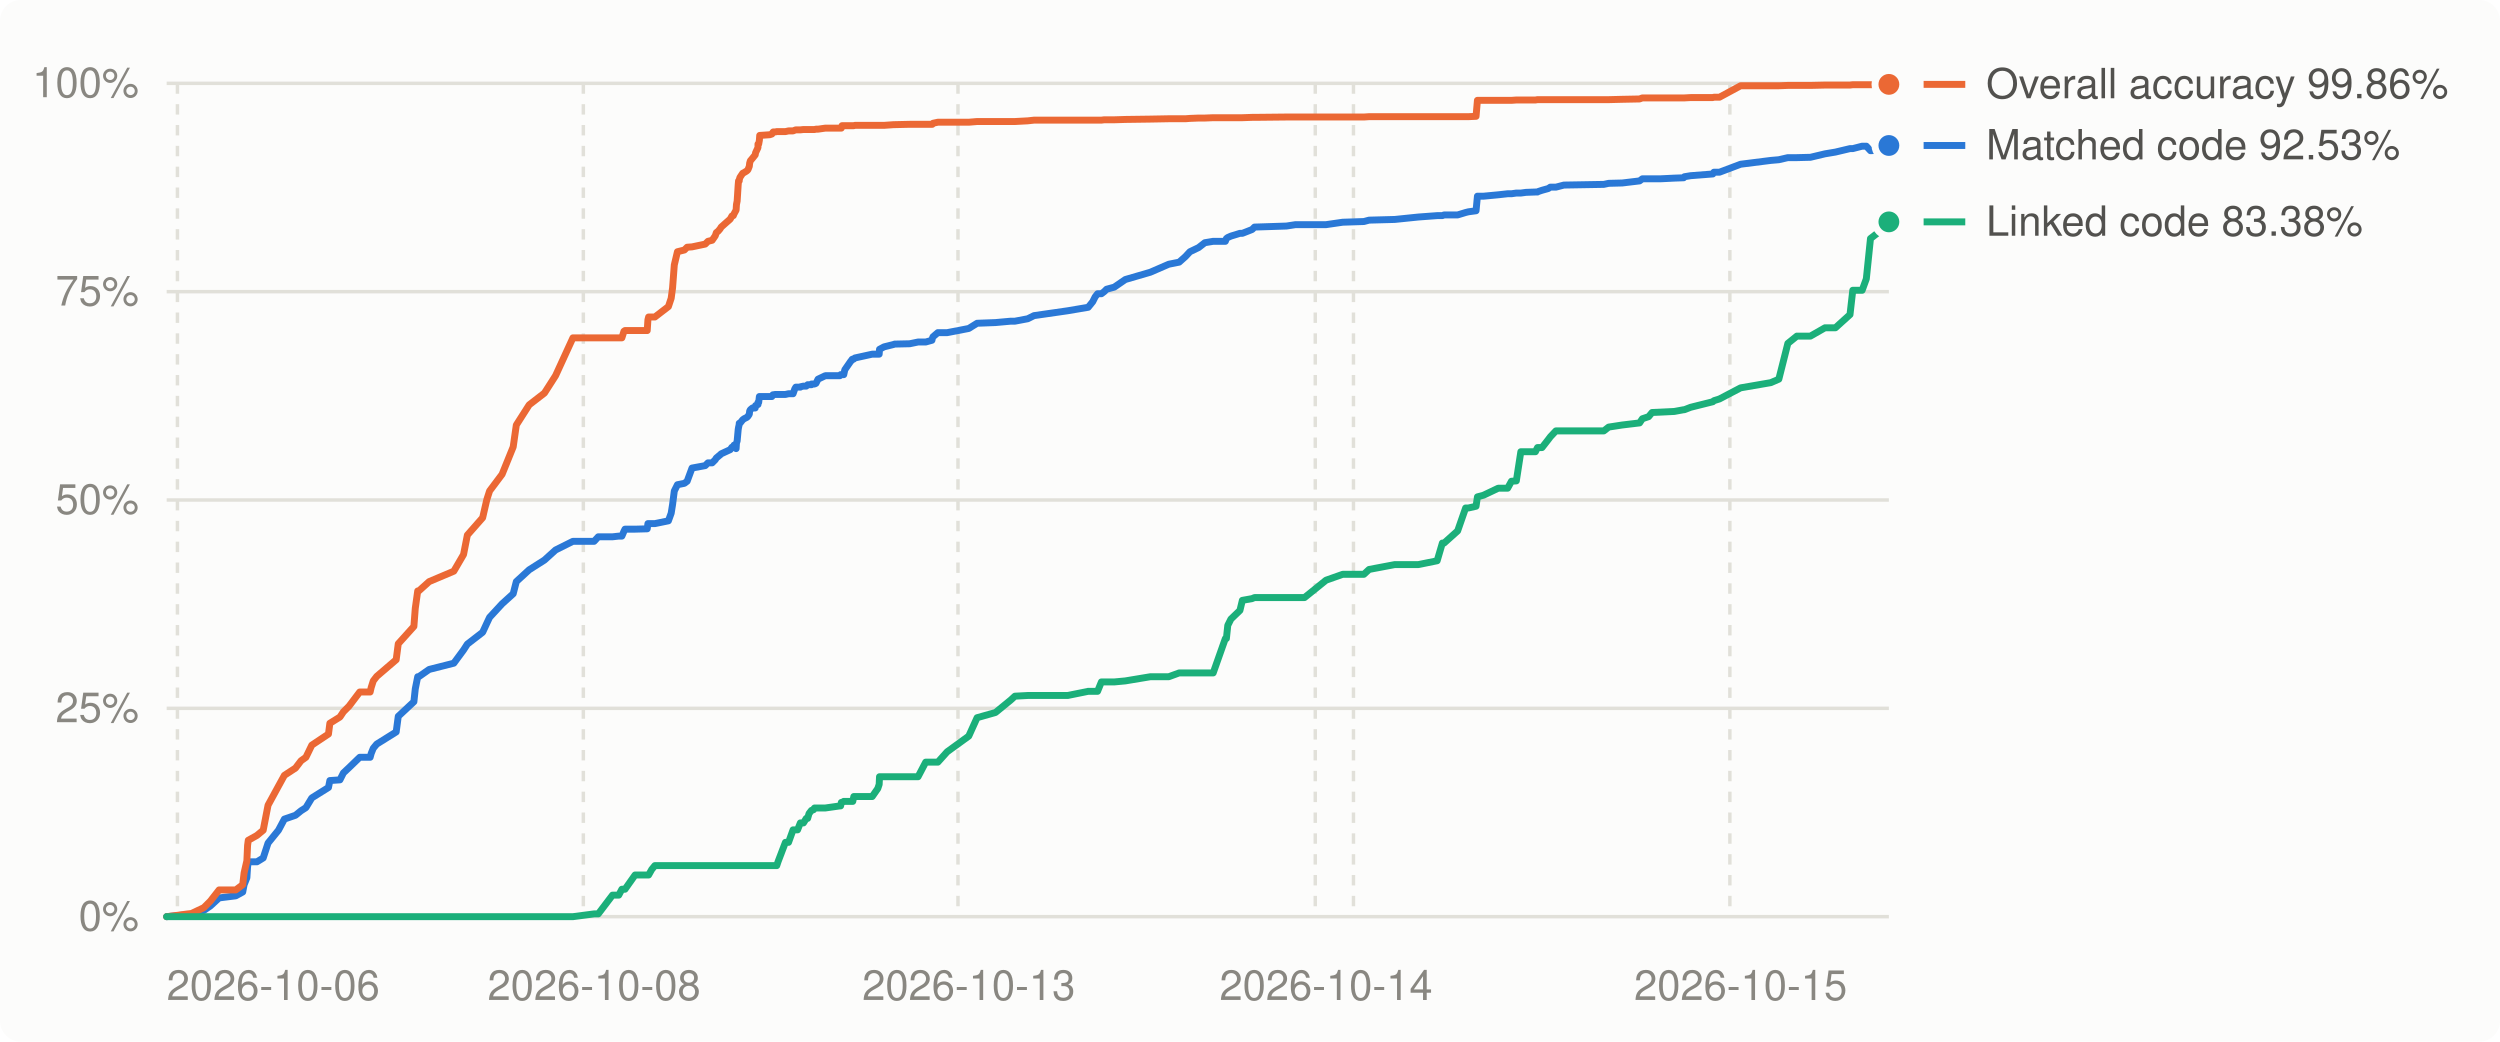
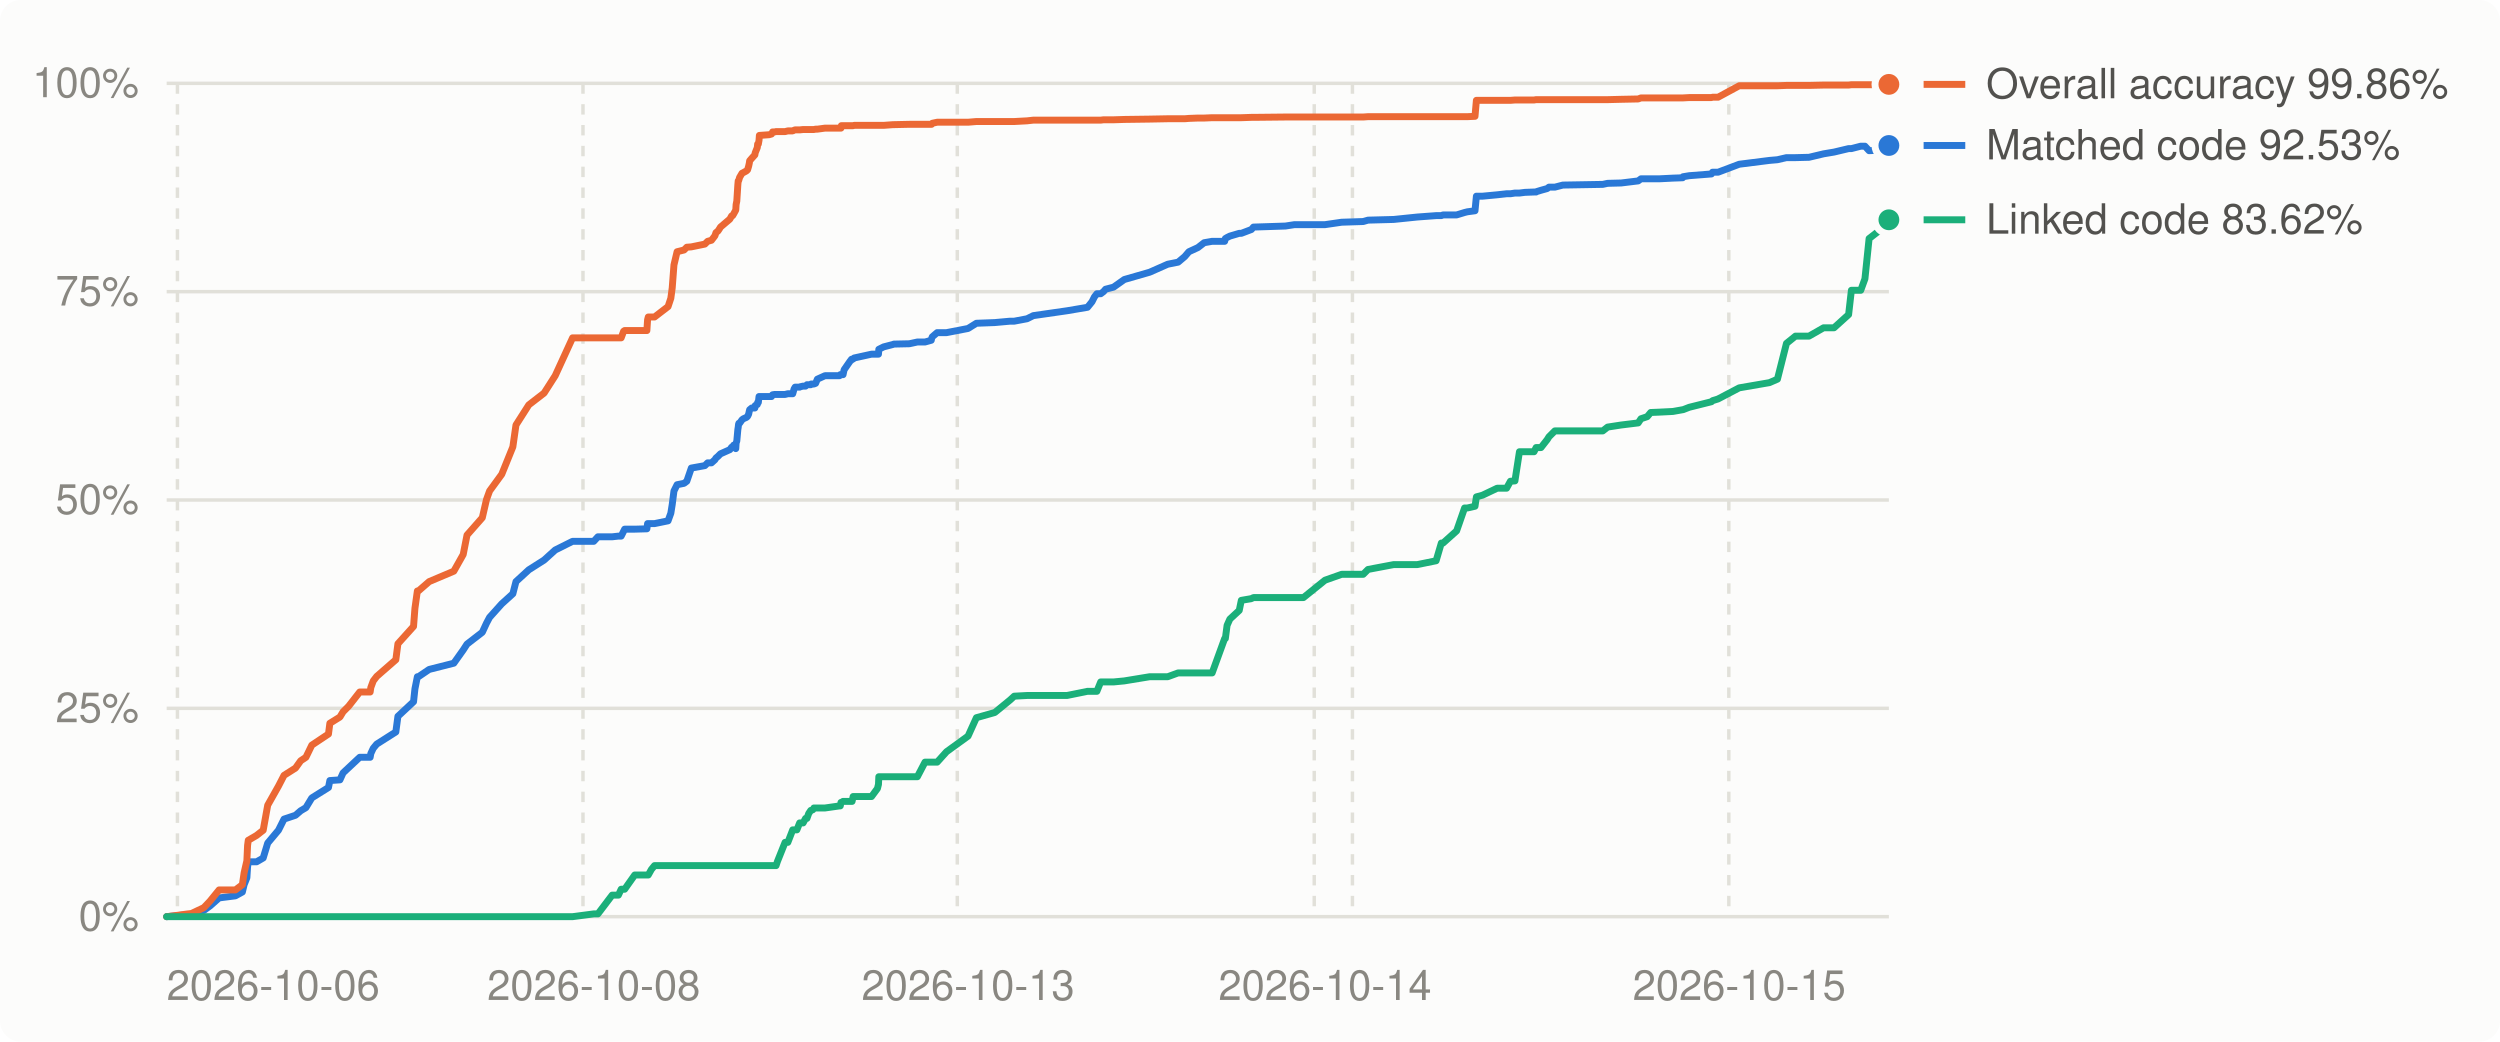
<svg xmlns="http://www.w3.org/2000/svg" viewBox="0 0 720 300" width="720" height="300" role="img" aria-label="Decompilation progress over time">
  <style>
.bg{fill:#fcfcfb}.grid{stroke:#e1e0d9}.muted{fill:#898781}.lbl{fill:#52514e}.ln0{stroke:#2a78d6}.dot0{fill:#2a78d6;stroke:#fcfcfb}.ln1{stroke:#eb6834}.dot1{fill:#eb6834;stroke:#fcfcfb}.ln2{stroke:#1baf7a}.dot2{fill:#1baf7a;stroke:#fcfcfb}
@media (prefers-color-scheme: dark){.bg{fill:#1a1a19}.grid{stroke:#2c2c2a}.muted{fill:#898781}.lbl{fill:#c3c2b7}.ln0{stroke:#3987e5}.dot0{fill:#3987e5;stroke:#1a1a19}.ln1{stroke:#d95926}.dot1{fill:#d95926;stroke:#1a1a19}.ln2{stroke:#199e70}.dot2{fill:#199e70;stroke:#1a1a19}}
text{font:12px -apple-system,BlinkMacSystemFont,'Segoe UI',Helvetica,Arial,sans-serif}
</style>
  <rect class="bg" width="720" height="300" rx="6" />
  <line x1="48" x2="544" y1="264.0" y2="264.0" class="grid" stroke-width="1" />
  <text x="40" y="268.0" class="muted" text-anchor="end">0%</text>
  <line x1="48" x2="544" y1="204.0" y2="204.0" class="grid" stroke-width="1" />
  <text x="40" y="208.0" class="muted" text-anchor="end">25%</text>
  <line x1="48" x2="544" y1="144.0" y2="144.0" class="grid" stroke-width="1" />
  <text x="40" y="148.0" class="muted" text-anchor="end">50%</text>
  <line x1="48" x2="544" y1="84.0" y2="84.0" class="grid" stroke-width="1" />
  <text x="40" y="88.0" class="muted" text-anchor="end">75%</text>
  <line x1="48" x2="544" y1="24.0" y2="24.0" class="grid" stroke-width="1" />
  <text x="40" y="28.0" class="muted" text-anchor="end">100%</text>
  <line x1="51.1" x2="51.1" y1="24" y2="264" class="grid" stroke-width="1" stroke-dasharray="3 3" />
-   <line x1="168.0" x2="168.0" y1="24" y2="264" class="grid" stroke-width="1" stroke-dasharray="3 3" />
-   <line x1="275.9" x2="275.9" y1="24" y2="264" class="grid" stroke-width="1" stroke-dasharray="3 3" />
-   <line x1="378.8" x2="378.8" y1="24" y2="264" class="grid" stroke-width="1" stroke-dasharray="3 3" />
-   <line x1="389.8" x2="389.8" y1="24" y2="264" class="grid" stroke-width="1" stroke-dasharray="3 3" />
-   <line x1="498.2" x2="498.2" y1="24" y2="264" class="grid" stroke-width="1" stroke-dasharray="3 3" />
+   <line x1="167.9" x2="167.9" y1="24" y2="264" class="grid" stroke-width="1" stroke-dasharray="3 3" />
+   <line x1="275.7" x2="275.7" y1="24" y2="264" class="grid" stroke-width="1" stroke-dasharray="3 3" />
+   <line x1="378.5" x2="378.5" y1="24" y2="264" class="grid" stroke-width="1" stroke-dasharray="3 3" />
+   <line x1="389.5" x2="389.5" y1="24" y2="264" class="grid" stroke-width="1" stroke-dasharray="3 3" />
+   <line x1="497.9" x2="497.9" y1="24" y2="264" class="grid" stroke-width="1" stroke-dasharray="3 3" />
  <text class="muted" x="48.0" y="288" text-anchor="start">2026-10-06</text>
-   <text class="muted" x="171.1" y="288" text-anchor="middle">2026-10-08</text>
-   <text class="muted" x="279.0" y="288" text-anchor="middle">2026-10-13</text>
-   <text class="muted" x="381.9" y="288" text-anchor="middle">2026-10-14</text>
-   <text class="muted" x="501.3" y="288" text-anchor="middle">2026-10-15</text>
-   <polyline points="48.0,264.0 54.1,263.4 55.1,263.3 58.7,262.2 60.6,260.9 63.1,258.6 67.9,258.0 69.9,256.9 70.3,254.8 71.1,252.8 71.3,249.7 71.5,248.2 74.0,248.2 75.8,247.1 77.2,242.8 80.2,239.1 81.9,235.9 85.1,234.8 86.7,233.5 88.1,232.6 89.8,229.8 94.6,226.8 95.0,224.8 97.9,224.6 98.9,222.6 100.5,221.1 103.6,218.1 106.6,218.1 106.9,217.0 107.5,215.5 108.5,214.3 114.1,210.8 114.7,206.3 119.2,202.1 119.6,198.4 120.3,194.9 120.6,194.9 123.6,192.8 130.7,191.0 133.5,187.2 134.6,185.5 139.0,182.1 140.2,179.5 141.0,177.8 144.6,173.9 147.8,171.0 148.7,167.5 152.4,164.1 156.8,161.3 160.0,158.4 165.0,155.9 171.1,155.9 172.3,154.6 176.4,154.6 178.2,154.4 179.1,154.4 179.7,153.0 180.0,152.4 182.9,152.4 186.4,152.3 186.6,150.8 186.8,150.8 187.7,150.8 188.6,150.8 192.5,150.0 193.3,147.8 193.7,145.3 194.2,141.4 195.1,139.6 197.1,139.2 197.9,138.6 199.3,134.8 203.1,134.1 203.9,133.3 205.1,133.3 206.0,132.4 206.3,131.9 206.8,131.5 206.9,131.4 207.4,131.0 207.7,130.7 210.3,129.5 210.8,128.8 211.2,128.7 211.4,128.2 212.0,129.2 212.1,127.6 212.3,127.0 212.6,123.7 212.7,123.1 212.9,122.2 212.9,121.9 213.1,121.9 213.9,120.9 214.3,120.6 215.1,120.2 215.4,119.9 215.8,119.3 215.9,118.4 216.1,118.0 216.7,117.5 217.5,117.5 217.6,116.8 218.3,116.5 218.3,115.9 218.5,115.9 218.7,114.2 218.8,114.2 220.3,114.2 221.7,114.2 222.3,114.2 222.6,113.7 222.7,113.7 223.3,113.6 223.7,113.6 224.1,113.6 226.2,113.6 227.1,113.4 228.4,113.4 228.9,112.0 229.2,111.5 229.7,111.5 230.5,111.5 230.5,111.4 231.4,111.2 232.2,111.2 232.6,110.8 233.0,110.8 233.7,110.8 233.7,110.6 234.3,110.6 234.4,110.6 234.6,110.6 235.0,110.4 235.6,109.2 237.7,108.2 241.9,108.2 242.1,107.9 242.3,107.9 242.5,107.9 242.7,107.9 243.0,107.9 243.3,106.5 245.1,103.9 245.3,103.8 245.4,103.5 245.6,103.4 245.9,103.4 246.2,103.1 251.2,102.0 252.8,102.0 253.2,102.0 253.3,100.6 254.6,99.9 257.4,99.2 257.6,99.1 262.0,99.0 264.4,98.5 266.6,98.5 268.4,98.0 268.5,97.5 268.7,97.0 270.1,95.8 272.8,95.8 279.0,94.6 281.4,93.1 286.7,92.9 291.1,92.5 292.3,92.5 296.0,91.8 297.8,90.9 307.5,89.5 313.4,88.5 314.7,86.9 315.4,85.5 316.1,84.6 317.2,84.6 318.0,84.0 318.7,83.3 320.9,82.7 324.1,80.5 331.3,78.4 336.6,76.1 339.6,75.5 341.4,73.9 342.7,72.5 345.2,71.3 347.0,69.9 349.4,69.5 352.9,69.5 353.2,68.7 353.6,68.4 354.5,68.0 357.1,67.2 357.8,67.2 360.6,66.1 361.3,65.4 370.5,65.1 373.1,64.7 375.7,64.7 381.9,64.7 386.7,64.0 392.8,63.8 394.3,63.4 401.7,63.2 408.5,62.5 413.9,62.1 415.4,62.1 415.9,61.9 419.8,61.9 422.1,61.2 422.9,61.0 425.1,60.7 425.5,56.5 427.3,56.5 431.5,56.1 434.2,55.8 435.3,55.8 436.7,55.6 438.0,55.6 439.5,55.4 442.2,55.3 442.8,55.3 442.9,55.2 444.1,54.8 445.9,54.3 446.5,53.9 448.1,53.9 450.4,53.3 461.9,53.1 463.3,52.8 467.2,52.7 472.2,52.1 473.0,51.5 474.8,51.5 475.8,51.5 478.1,51.5 482.2,51.3 484.9,51.2 485.1,50.9 486.9,50.6 493.3,50.1 493.6,49.6 495.2,49.6 501.3,47.3 510.0,46.2 512.3,46.0 514.9,45.4 517.5,45.4 521.4,45.3 525.6,44.3 528.6,43.8 532.8,42.8 533.6,42.8 536.3,42.1 537.5,42.1 538.7,43.4 542.7,43.2 543.4,42.8 544.0,41.9" fill="none" class="ln0" stroke-width="2" stroke-linejoin="round" stroke-linecap="round" />
-   <polyline points="48.0,264.0 54.1,263.2 55.1,263.1 58.7,261.4 60.6,259.5 63.1,256.3 67.9,256.3 69.9,254.8 70.3,251.4 71.1,247.9 71.3,243.5 71.5,242.0 74.0,240.6 75.8,239.1 77.2,231.9 80.2,226.4 81.9,223.3 85.1,221.2 86.7,219.1 88.1,218.1 89.8,214.6 94.6,211.4 95.0,208.3 97.9,206.5 98.9,205.0 100.5,203.4 103.6,199.3 106.6,199.3 106.9,198.0 107.5,196.1 108.5,194.8 114.1,190.0 114.7,185.4 119.2,180.4 119.6,175.2 120.3,170.2 120.6,170.2 123.6,167.5 130.7,164.5 133.5,159.7 134.6,154.1 139.0,149.1 140.2,143.9 141.0,141.4 144.6,136.6 147.8,128.7 148.7,122.4 152.4,116.6 156.8,113.2 160.0,108.2 165.0,97.3 171.1,97.3 172.3,97.3 176.4,97.3 178.2,97.3 179.1,97.3 179.7,95.4 180.0,95.2 182.9,95.2 186.4,95.2 186.6,92.1 186.8,91.3 187.7,91.3 188.6,91.3 192.5,88.3 193.3,85.9 193.7,82.9 194.2,76.3 195.1,72.5 197.1,72.0 197.9,71.2 199.3,71.1 203.1,70.3 203.9,69.5 205.1,69.2 206.0,67.9 206.3,67.0 206.8,66.6 206.9,66.5 207.4,65.9 207.7,65.4 210.3,63.1 210.8,62.2 211.2,62.1 211.4,61.6 212.0,60.5 212.1,58.9 212.3,57.9 212.6,53.2 212.7,52.1 212.9,52.1 212.9,51.8 213.1,51.1 213.9,49.9 214.3,49.7 215.1,49.2 215.4,48.9 215.8,47.9 215.9,47.0 216.1,46.3 216.7,45.6 217.5,44.6 217.6,44.0 218.3,42.5 218.3,41.5 218.5,41.5 218.7,40.4 218.8,39.0 220.3,38.9 221.7,38.8 222.3,38.6 222.6,38.1 222.7,38.0 223.3,38.0 223.7,37.9 224.1,37.9 226.2,37.9 227.1,37.7 228.4,37.7 228.9,37.5 229.2,37.4 229.7,37.4 230.5,37.4 230.5,37.4 231.4,37.3 232.2,37.3 232.6,37.3 233.0,37.3 233.7,37.3 233.7,37.3 234.3,37.3 234.4,37.3 234.6,37.3 235.0,37.2 235.6,37.2 237.7,36.9 241.9,36.9 242.1,36.9 242.3,36.9 242.5,36.2 242.7,36.2 243.0,36.2 243.3,36.2 245.1,36.2 245.3,36.2 245.4,36.2 245.6,36.2 245.9,36.2 246.2,36.1 251.2,36.1 252.8,36.1 253.2,36.1 253.3,36.1 254.6,36.1 257.4,35.9 257.6,35.9 262.0,35.8 264.4,35.8 266.6,35.8 268.4,35.8 268.5,35.8 268.7,35.5 270.1,35.2 272.8,35.2 279.0,35.2 281.4,35.0 286.7,35.0 291.1,35.0 292.3,35.0 296.0,34.8 297.8,34.6 307.5,34.6 313.4,34.6 314.7,34.6 315.4,34.6 316.1,34.6 317.2,34.6 318.0,34.5 318.7,34.5 320.9,34.5 324.1,34.4 331.3,34.3 336.6,34.2 339.6,34.2 341.4,34.2 342.7,34.1 345.2,34.0 347.0,34.0 349.4,33.9 352.9,33.9 353.2,33.9 353.6,33.9 354.5,33.9 357.1,33.9 357.8,33.9 360.6,33.8 361.3,33.8 370.5,33.7 373.1,33.7 375.7,33.7 381.9,33.7 386.7,33.7 392.8,33.7 394.3,33.6 401.7,33.6 408.5,33.6 413.9,33.6 415.4,33.6 415.9,33.6 419.8,33.6 422.1,33.6 422.9,33.6 425.1,33.5 425.5,28.9 427.3,28.9 431.5,28.9 434.2,28.9 435.3,28.9 436.7,28.8 438.0,28.8 439.5,28.8 442.2,28.8 442.8,28.7 442.9,28.7 444.1,28.7 445.9,28.7 446.5,28.7 448.1,28.7 450.4,28.7 461.9,28.7 463.3,28.7 467.2,28.6 472.2,28.5 473.0,28.2 474.8,28.2 475.8,28.2 478.1,28.2 482.2,28.2 484.9,28.2 485.1,28.2 486.9,28.1 493.3,28.1 493.6,28.0 495.2,28.0 501.3,24.7 510.0,24.7 512.3,24.7 514.9,24.6 517.5,24.6 521.4,24.6 525.6,24.5 528.6,24.5 532.8,24.5 533.6,24.4 536.3,24.4 537.5,24.4 538.7,24.4 542.7,24.4 543.4,24.4 544.0,24.3" fill="none" class="ln1" stroke-width="2" stroke-linejoin="round" stroke-linecap="round" />
-   <polyline points="48.0,264.0 54.1,264.0 55.1,264.0 58.7,264.0 60.6,264.0 63.1,264.0 67.9,264.0 69.9,264.0 70.3,264.0 71.1,264.0 71.3,264.0 71.5,264.0 74.0,264.0 75.8,264.0 77.2,264.0 80.2,264.0 81.9,264.0 85.1,264.0 86.7,264.0 88.1,264.0 89.8,264.0 94.6,264.0 95.0,264.0 97.9,264.0 98.9,264.0 100.5,264.0 103.6,264.0 106.6,264.0 106.9,264.0 107.5,264.0 108.5,264.0 114.1,264.0 114.7,264.0 119.2,264.0 119.6,264.0 120.3,264.0 120.6,264.0 123.6,264.0 130.7,264.0 133.5,264.0 134.6,264.0 139.0,264.0 140.2,264.0 141.0,264.0 144.6,264.0 147.8,264.0 148.7,264.0 152.4,264.0 156.8,264.0 160.0,264.0 165.0,264.0 171.1,263.2 172.3,263.2 176.4,257.8 178.2,257.8 179.1,256.1 179.7,256.1 180.0,256.1 182.9,252.0 186.4,252.0 186.6,252.0 186.8,252.0 187.7,250.4 188.6,249.3 192.5,249.3 193.3,249.3 193.7,249.3 194.2,249.3 195.1,249.3 197.1,249.3 197.9,249.3 199.3,249.3 203.1,249.3 203.9,249.3 205.1,249.3 206.0,249.3 206.3,249.3 206.8,249.3 206.9,249.3 207.4,249.3 207.7,249.3 210.3,249.3 210.8,249.3 211.2,249.3 211.4,249.3 212.0,249.3 212.1,249.3 212.3,249.3 212.6,249.3 212.7,249.3 212.9,249.3 212.9,249.3 213.1,249.3 213.9,249.3 214.3,249.3 215.1,249.3 215.4,249.3 215.8,249.3 215.9,249.3 216.1,249.3 216.7,249.3 217.5,249.3 217.6,249.3 218.3,249.3 218.3,249.3 218.5,249.3 218.7,249.3 218.8,249.3 220.3,249.3 221.7,249.3 222.3,249.3 222.6,249.3 222.7,249.3 223.3,249.3 223.7,249.3 224.1,248.1 226.2,242.6 227.1,242.6 228.4,239.0 228.9,239.0 229.2,239.0 229.7,239.0 230.5,237.0 230.5,237.0 231.4,237.0 232.2,235.7 232.6,235.7 233.0,234.3 233.7,233.4 233.7,233.4 234.3,233.2 234.4,232.9 234.6,232.7 235.0,232.7 235.6,232.7 237.7,232.7 241.9,232.1 242.1,232.1 242.3,231.1 242.5,231.1 242.7,231.0 243.0,230.8 243.3,230.8 245.1,230.8 245.3,230.8 245.4,230.8 245.6,230.8 245.9,229.4 246.2,229.4 251.2,229.4 252.8,227.1 253.2,225.9 253.3,223.7 254.6,223.7 257.4,223.7 257.6,223.7 262.0,223.7 264.4,223.7 266.6,219.5 268.4,219.5 268.5,219.5 268.7,219.5 270.1,219.5 272.8,216.5 279.0,212.0 281.4,206.7 286.7,205.2 291.1,201.6 292.3,200.5 296.0,200.3 297.8,200.3 307.5,200.3 313.4,199.1 314.7,199.1 315.4,199.1 316.1,199.1 317.2,196.4 318.0,196.4 318.7,196.4 320.9,196.4 324.1,196.1 331.3,194.9 336.6,194.9 339.6,193.8 341.4,193.8 342.7,193.8 345.2,193.8 347.0,193.8 349.4,193.8 352.9,183.9 353.2,183.9 353.6,180.1 354.5,178.3 357.1,175.8 357.8,172.9 360.6,172.4 361.3,172.1 370.5,172.1 373.1,172.1 375.7,172.1 381.9,167.1 386.7,165.4 392.8,165.4 394.3,164.0 401.7,162.6 408.5,162.6 413.9,161.5 415.4,156.4 415.9,156.4 419.8,152.9 422.1,146.3 422.9,146.3 425.1,145.8 425.5,143.1 427.3,142.6 431.5,140.6 434.2,140.6 435.3,138.6 436.7,138.5 438.0,130.1 439.5,130.1 442.2,130.1 442.8,128.9 442.9,128.9 444.1,128.9 445.9,126.6 446.5,125.8 448.1,124.1 450.4,124.1 461.9,124.1 463.3,123.0 467.2,122.4 472.2,121.8 473.0,120.6 474.8,120.0 475.8,118.8 478.1,118.7 482.2,118.5 484.9,118.0 485.1,118.0 486.9,117.3 493.3,115.7 493.6,115.4 495.2,114.9 501.3,111.7 510.0,110.2 512.3,109.2 514.9,98.9 517.5,96.8 521.4,96.8 525.6,94.4 528.6,94.4 532.8,90.6 533.6,83.6 536.3,83.6 537.5,80.3 538.7,68.7 542.7,65.6 543.4,64.8 544.0,63.9" fill="none" class="ln2" stroke-width="2" stroke-linejoin="round" stroke-linecap="round" />
+   <text class="muted" x="171.0" y="288" text-anchor="middle">2026-10-08</text>
+   <text class="muted" x="278.8" y="288" text-anchor="middle">2026-10-13</text>
+   <text class="muted" x="381.6" y="288" text-anchor="middle">2026-10-14</text>
+   <text class="muted" x="500.9" y="288" text-anchor="middle">2026-10-15</text>
+   <polyline points="48.0,264.0 54.1,263.4 55.1,263.3 58.7,262.2 60.5,260.9 63.1,258.6 67.8,258.0 69.8,256.9 70.3,254.8 71.1,252.8 71.3,249.7 71.5,248.2 73.9,248.2 75.8,247.1 77.1,242.8 80.2,239.1 81.8,235.9 85.1,234.8 86.6,233.5 88.1,232.6 89.8,229.8 94.6,226.8 95.0,224.8 97.9,224.6 98.8,222.6 100.4,221.1 103.6,218.1 106.6,218.1 106.8,217.0 107.5,215.5 108.5,214.3 114.0,210.8 114.6,206.3 119.1,202.1 119.5,198.4 120.2,194.9 120.5,194.9 123.6,192.8 130.7,191.0 133.4,187.2 134.5,185.5 138.9,182.1 140.1,179.5 141.0,177.8 144.5,173.9 147.7,171.0 148.6,167.5 152.3,164.1 156.7,161.3 159.9,158.4 164.9,155.9 171.0,155.9 172.2,154.6 176.3,154.6 178.1,154.4 178.9,154.4 179.6,153.0 179.9,152.4 182.8,152.4 186.3,152.3 186.5,150.8 186.7,150.8 187.6,150.8 188.5,150.8 192.4,150.0 193.2,147.8 193.6,145.3 194.1,141.4 195.0,139.6 197.0,139.2 197.8,138.6 199.1,134.8 203.0,134.1 203.8,133.3 204.9,133.3 205.9,132.4 206.2,131.9 206.7,131.5 206.8,131.4 207.2,131.0 207.5,130.7 210.2,129.5 210.7,128.8 211.0,128.7 211.3,128.2 211.9,129.2 212.0,127.6 212.2,127.0 212.5,123.7 212.6,123.1 212.7,122.2 212.8,121.9 213.0,121.9 213.7,120.9 214.1,120.6 215.0,120.2 215.3,119.9 215.6,119.3 215.8,118.4 215.9,118.0 216.5,117.5 217.4,117.5 217.5,116.8 218.1,116.5 218.2,115.9 218.4,115.9 218.6,114.2 218.7,114.2 220.1,114.2 221.5,114.2 222.2,114.2 222.5,113.7 222.5,113.7 223.1,113.6 223.5,113.6 223.9,113.6 226.1,113.6 226.9,113.4 228.3,113.4 228.7,112.0 229.0,111.5 229.5,111.5 230.3,111.5 230.4,111.4 231.3,111.2 232.0,111.2 232.4,110.8 232.9,110.8 233.5,110.8 233.6,110.6 234.1,110.6 234.3,110.6 234.4,110.6 234.9,110.4 235.4,109.2 237.6,108.2 241.8,108.2 242.0,107.9 242.2,107.9 242.3,107.9 242.5,107.9 242.8,107.9 243.1,106.5 244.9,103.9 245.1,103.8 245.2,103.5 245.4,103.4 245.7,103.4 246.0,103.1 251.0,102.0 252.7,102.0 253.0,102.0 253.1,100.6 254.5,99.9 257.2,99.2 257.4,99.1 261.9,99.0 264.2,98.5 266.4,98.5 268.2,98.0 268.3,97.5 268.5,97.0 269.9,95.8 272.6,95.8 278.8,94.6 281.2,93.1 286.5,92.9 290.9,92.5 292.1,92.5 295.8,91.8 297.6,90.9 307.3,89.5 313.2,88.5 314.5,86.9 315.2,85.5 315.9,84.6 317.0,84.6 317.8,84.0 318.4,83.3 320.7,82.7 323.8,80.5 331.1,78.4 336.3,76.1 339.3,75.5 341.2,73.9 342.4,72.5 345.0,71.3 346.8,69.9 349.1,69.5 352.7,69.5 352.9,68.7 353.4,68.4 354.2,68.0 356.9,67.2 357.5,67.2 360.4,66.1 361.0,65.4 370.2,65.1 372.8,64.7 375.4,64.7 381.6,64.7 386.4,64.0 392.6,63.8 394.0,63.4 401.4,63.2 408.2,62.5 413.6,62.1 415.1,62.1 415.6,61.9 419.5,61.9 421.8,61.2 422.6,61.0 424.8,60.7 425.2,56.5 427.0,56.5 431.2,56.1 433.9,55.8 435.0,55.8 436.3,55.6 437.6,55.6 439.2,55.4 441.8,55.3 442.4,55.3 442.5,55.2 443.8,54.8 445.6,54.3 446.1,53.9 447.8,53.9 450.1,53.3 461.6,53.1 463.0,52.8 466.9,52.7 471.8,52.1 472.6,51.5 474.4,51.5 475.4,51.5 477.8,51.5 481.8,51.3 484.6,51.2 484.7,50.9 486.5,50.6 492.9,50.1 493.2,49.6 494.8,49.6 500.9,47.3 509.6,46.2 511.9,46.0 514.5,45.4 517.1,45.4 521.0,45.3 525.2,44.3 528.2,43.8 532.4,42.8 533.2,42.8 535.9,42.1 537.1,42.1 538.3,43.4 542.3,43.2 543.0,42.8 543.6,41.9 544.0,41.9" fill="none" class="ln0" stroke-width="2" stroke-linejoin="round" stroke-linecap="round" />
+   <polyline points="48.0,264.0 54.1,263.2 55.1,263.1 58.7,261.4 60.5,259.5 63.1,256.3 67.8,256.3 69.8,254.8 70.3,251.4 71.1,247.9 71.3,243.5 71.5,242.0 73.9,240.6 75.8,239.1 77.1,231.9 80.2,226.4 81.8,223.3 85.1,221.2 86.6,219.1 88.1,218.1 89.8,214.6 94.6,211.4 95.0,208.3 97.9,206.5 98.8,205.0 100.4,203.4 103.6,199.3 106.6,199.3 106.8,198.0 107.5,196.1 108.5,194.8 114.0,190.0 114.6,185.4 119.1,180.4 119.5,175.2 120.2,170.2 120.5,170.2 123.6,167.5 130.7,164.5 133.4,159.7 134.5,154.1 138.9,149.1 140.1,143.9 141.0,141.4 144.5,136.6 147.7,128.7 148.6,122.4 152.3,116.6 156.7,113.2 159.9,108.2 164.9,97.3 171.0,97.3 172.2,97.3 176.3,97.3 178.1,97.3 178.9,97.3 179.6,95.4 179.9,95.2 182.8,95.2 186.3,95.2 186.5,92.1 186.7,91.3 187.6,91.3 188.5,91.3 192.4,88.3 193.2,85.9 193.6,82.9 194.1,76.3 195.0,72.5 197.0,72.0 197.8,71.2 199.1,71.1 203.0,70.3 203.8,69.5 204.9,69.2 205.9,67.9 206.2,67.0 206.7,66.6 206.8,66.5 207.2,65.9 207.5,65.4 210.2,63.1 210.7,62.2 211.0,62.1 211.3,61.6 211.9,60.5 212.0,58.9 212.2,57.9 212.5,53.2 212.6,52.1 212.7,52.1 212.8,51.8 213.0,51.1 213.7,49.9 214.1,49.7 215.0,49.2 215.3,48.9 215.6,47.9 215.8,47.0 215.9,46.3 216.5,45.6 217.4,44.6 217.5,44.0 218.1,42.5 218.2,41.5 218.4,41.5 218.6,40.4 218.7,39.0 220.1,38.9 221.5,38.8 222.2,38.6 222.5,38.1 222.5,38.0 223.1,38.0 223.5,37.9 223.9,37.9 226.1,37.9 226.9,37.7 228.3,37.7 228.7,37.5 229.0,37.4 229.5,37.4 230.3,37.4 230.4,37.4 231.3,37.3 232.0,37.3 232.4,37.3 232.9,37.3 233.5,37.3 233.6,37.3 234.1,37.3 234.3,37.3 234.4,37.3 234.9,37.2 235.4,37.2 237.6,36.9 241.8,36.9 242.0,36.9 242.2,36.9 242.3,36.2 242.5,36.2 242.8,36.2 243.1,36.2 244.9,36.2 245.1,36.2 245.2,36.2 245.4,36.2 245.7,36.2 246.0,36.1 251.0,36.1 252.7,36.1 253.0,36.1 253.1,36.1 254.5,36.1 257.2,35.9 257.4,35.9 261.9,35.8 264.2,35.8 266.4,35.8 268.2,35.8 268.3,35.8 268.5,35.5 269.9,35.2 272.6,35.2 278.8,35.2 281.2,35.0 286.5,35.0 290.9,35.0 292.1,35.0 295.8,34.8 297.6,34.6 307.3,34.6 313.2,34.6 314.5,34.6 315.2,34.6 315.9,34.6 317.0,34.6 317.8,34.5 318.4,34.5 320.7,34.5 323.8,34.4 331.1,34.3 336.3,34.2 339.3,34.2 341.2,34.2 342.4,34.1 345.0,34.0 346.8,34.0 349.1,33.9 352.7,33.9 352.9,33.9 353.4,33.9 354.2,33.9 356.9,33.9 357.5,33.9 360.4,33.8 361.0,33.8 370.2,33.7 372.8,33.7 375.4,33.7 381.6,33.7 386.4,33.7 392.6,33.7 394.0,33.6 401.4,33.6 408.2,33.6 413.6,33.6 415.1,33.6 415.6,33.6 419.5,33.6 421.8,33.6 422.6,33.6 424.8,33.5 425.2,28.9 427.0,28.9 431.2,28.9 433.9,28.9 435.0,28.9 436.3,28.8 437.6,28.8 439.2,28.8 441.8,28.8 442.4,28.7 442.5,28.7 443.8,28.7 445.6,28.7 446.1,28.7 447.8,28.7 450.1,28.7 461.6,28.7 463.0,28.7 466.9,28.6 471.8,28.5 472.6,28.2 474.4,28.2 475.4,28.2 477.8,28.2 481.8,28.2 484.6,28.2 484.7,28.2 486.5,28.1 492.9,28.1 493.2,28.0 494.8,28.0 500.9,24.7 509.6,24.7 511.9,24.7 514.5,24.6 517.1,24.6 521.0,24.6 525.2,24.5 528.2,24.5 532.4,24.5 533.2,24.4 535.9,24.4 537.1,24.4 538.3,24.4 542.3,24.4 543.0,24.4 543.6,24.3 544.0,24.3" fill="none" class="ln1" stroke-width="2" stroke-linejoin="round" stroke-linecap="round" />
+   <polyline points="48.0,264.0 54.1,264.0 55.1,264.0 58.7,264.0 60.5,264.0 63.1,264.0 67.8,264.0 69.8,264.0 70.3,264.0 71.1,264.0 71.3,264.0 71.5,264.0 73.9,264.0 75.8,264.0 77.1,264.0 80.2,264.0 81.8,264.0 85.1,264.0 86.6,264.0 88.1,264.0 89.8,264.0 94.6,264.0 95.0,264.0 97.9,264.0 98.8,264.0 100.4,264.0 103.6,264.0 106.6,264.0 106.8,264.0 107.5,264.0 108.5,264.0 114.0,264.0 114.6,264.0 119.1,264.0 119.5,264.0 120.2,264.0 120.5,264.0 123.6,264.0 130.7,264.0 133.4,264.0 134.5,264.0 138.9,264.0 140.1,264.0 141.0,264.0 144.5,264.0 147.7,264.0 148.6,264.0 152.3,264.0 156.7,264.0 159.9,264.0 164.9,264.0 171.0,263.2 172.2,263.2 176.3,257.8 178.1,257.8 178.9,256.1 179.6,256.1 179.9,256.1 182.8,252.0 186.3,252.0 186.5,252.0 186.7,252.0 187.6,250.4 188.5,249.3 192.4,249.3 193.2,249.3 193.6,249.3 194.1,249.3 195.0,249.3 197.0,249.3 197.8,249.3 199.1,249.3 203.0,249.3 203.8,249.3 204.9,249.3 205.9,249.3 206.2,249.3 206.7,249.3 206.8,249.3 207.2,249.3 207.5,249.3 210.2,249.3 210.7,249.3 211.0,249.3 211.3,249.3 211.9,249.3 212.0,249.3 212.2,249.3 212.5,249.3 212.6,249.3 212.7,249.3 212.8,249.3 213.0,249.3 213.7,249.3 214.1,249.3 215.0,249.3 215.3,249.3 215.6,249.3 215.8,249.3 215.9,249.3 216.5,249.3 217.4,249.3 217.5,249.3 218.1,249.3 218.2,249.3 218.4,249.3 218.6,249.3 218.7,249.3 220.1,249.3 221.5,249.3 222.2,249.3 222.5,249.3 222.5,249.3 223.1,249.3 223.5,249.3 223.9,248.1 226.1,242.6 226.9,242.6 228.3,239.0 228.7,239.0 229.0,239.0 229.5,239.0 230.3,237.0 230.4,237.0 231.3,237.0 232.0,235.7 232.4,235.7 232.9,234.3 233.5,233.4 233.6,233.4 234.1,233.2 234.3,232.9 234.4,232.7 234.9,232.7 235.4,232.7 237.6,232.7 241.8,232.1 242.0,232.1 242.2,231.1 242.3,231.1 242.5,231.0 242.8,230.8 243.1,230.8 244.9,230.8 245.1,230.8 245.2,230.8 245.4,230.8 245.7,229.4 246.0,229.4 251.0,229.4 252.7,227.1 253.0,225.9 253.1,223.7 254.5,223.7 257.2,223.7 257.4,223.7 261.9,223.7 264.2,223.7 266.4,219.5 268.2,219.5 268.3,219.5 268.5,219.5 269.9,219.5 272.6,216.5 278.8,212.0 281.2,206.7 286.5,205.2 290.9,201.6 292.1,200.5 295.8,200.3 297.6,200.3 307.3,200.3 313.2,199.1 314.5,199.1 315.2,199.1 315.9,199.1 317.0,196.4 317.8,196.4 318.4,196.4 320.7,196.4 323.8,196.1 331.1,194.9 336.3,194.9 339.3,193.8 341.2,193.8 342.4,193.8 345.0,193.8 346.8,193.8 349.1,193.8 352.7,183.9 352.9,183.9 353.4,180.1 354.2,178.3 356.9,175.8 357.5,172.9 360.4,172.4 361.0,172.1 370.2,172.1 372.8,172.1 375.4,172.1 381.6,167.1 386.4,165.4 392.6,165.4 394.0,164.0 401.4,162.6 408.2,162.6 413.6,161.5 415.1,156.4 415.6,156.4 419.5,152.9 421.8,146.3 422.6,146.3 424.8,145.8 425.2,143.1 427.0,142.6 431.2,140.6 433.9,140.6 435.0,138.6 436.3,138.5 437.6,130.1 439.2,130.1 441.8,130.1 442.4,128.9 442.5,128.9 443.8,128.9 445.6,126.6 446.1,125.8 447.8,124.1 450.1,124.1 461.6,124.1 463.0,123.0 466.9,122.4 471.8,121.8 472.6,120.6 474.4,120.0 475.4,118.8 477.8,118.7 481.8,118.5 484.6,118.0 484.7,118.0 486.5,117.3 492.9,115.7 493.2,115.4 494.8,114.9 500.9,111.7 509.6,110.2 511.9,109.2 514.5,98.9 517.1,96.8 521.0,96.8 525.2,94.4 528.2,94.4 532.4,90.6 533.2,83.6 535.9,83.6 537.1,80.3 538.3,68.7 542.3,65.6 543.0,64.8 543.6,63.9 544.0,63.3" fill="none" class="ln2" stroke-width="2" stroke-linejoin="round" stroke-linecap="round" />
  <circle cx="544.0" cy="41.9" r="4" class="dot0" stroke-width="2" />
  <circle cx="544.0" cy="24.3" r="4" class="dot1" stroke-width="2" />
-   <circle cx="544.0" cy="63.9" r="4" class="dot2" stroke-width="2" />
-   <line x1="554" x2="566" y1="63.9" y2="63.9" class="ln2" stroke-width="2" />
-   <text class="lbl" x="572" y="67.9">Linked code 83.38%</text>
+   <circle cx="544.0" cy="63.3" r="4" class="dot2" stroke-width="2" />
+   <line x1="554" x2="566" y1="63.3" y2="63.3" class="ln2" stroke-width="2" />
+   <text class="lbl" x="572" y="67.3">Linked code 83.62%</text>
  <line x1="554" x2="566" y1="41.9" y2="41.9" class="ln0" stroke-width="2" />
  <text class="lbl" x="572" y="45.9">Matched code 92.53%</text>
  <line x1="554" x2="566" y1="24.3" y2="24.3" class="ln1" stroke-width="2" />
  <text class="lbl" x="572" y="28.3">Overall accuracy 99.86%</text>
</svg>
